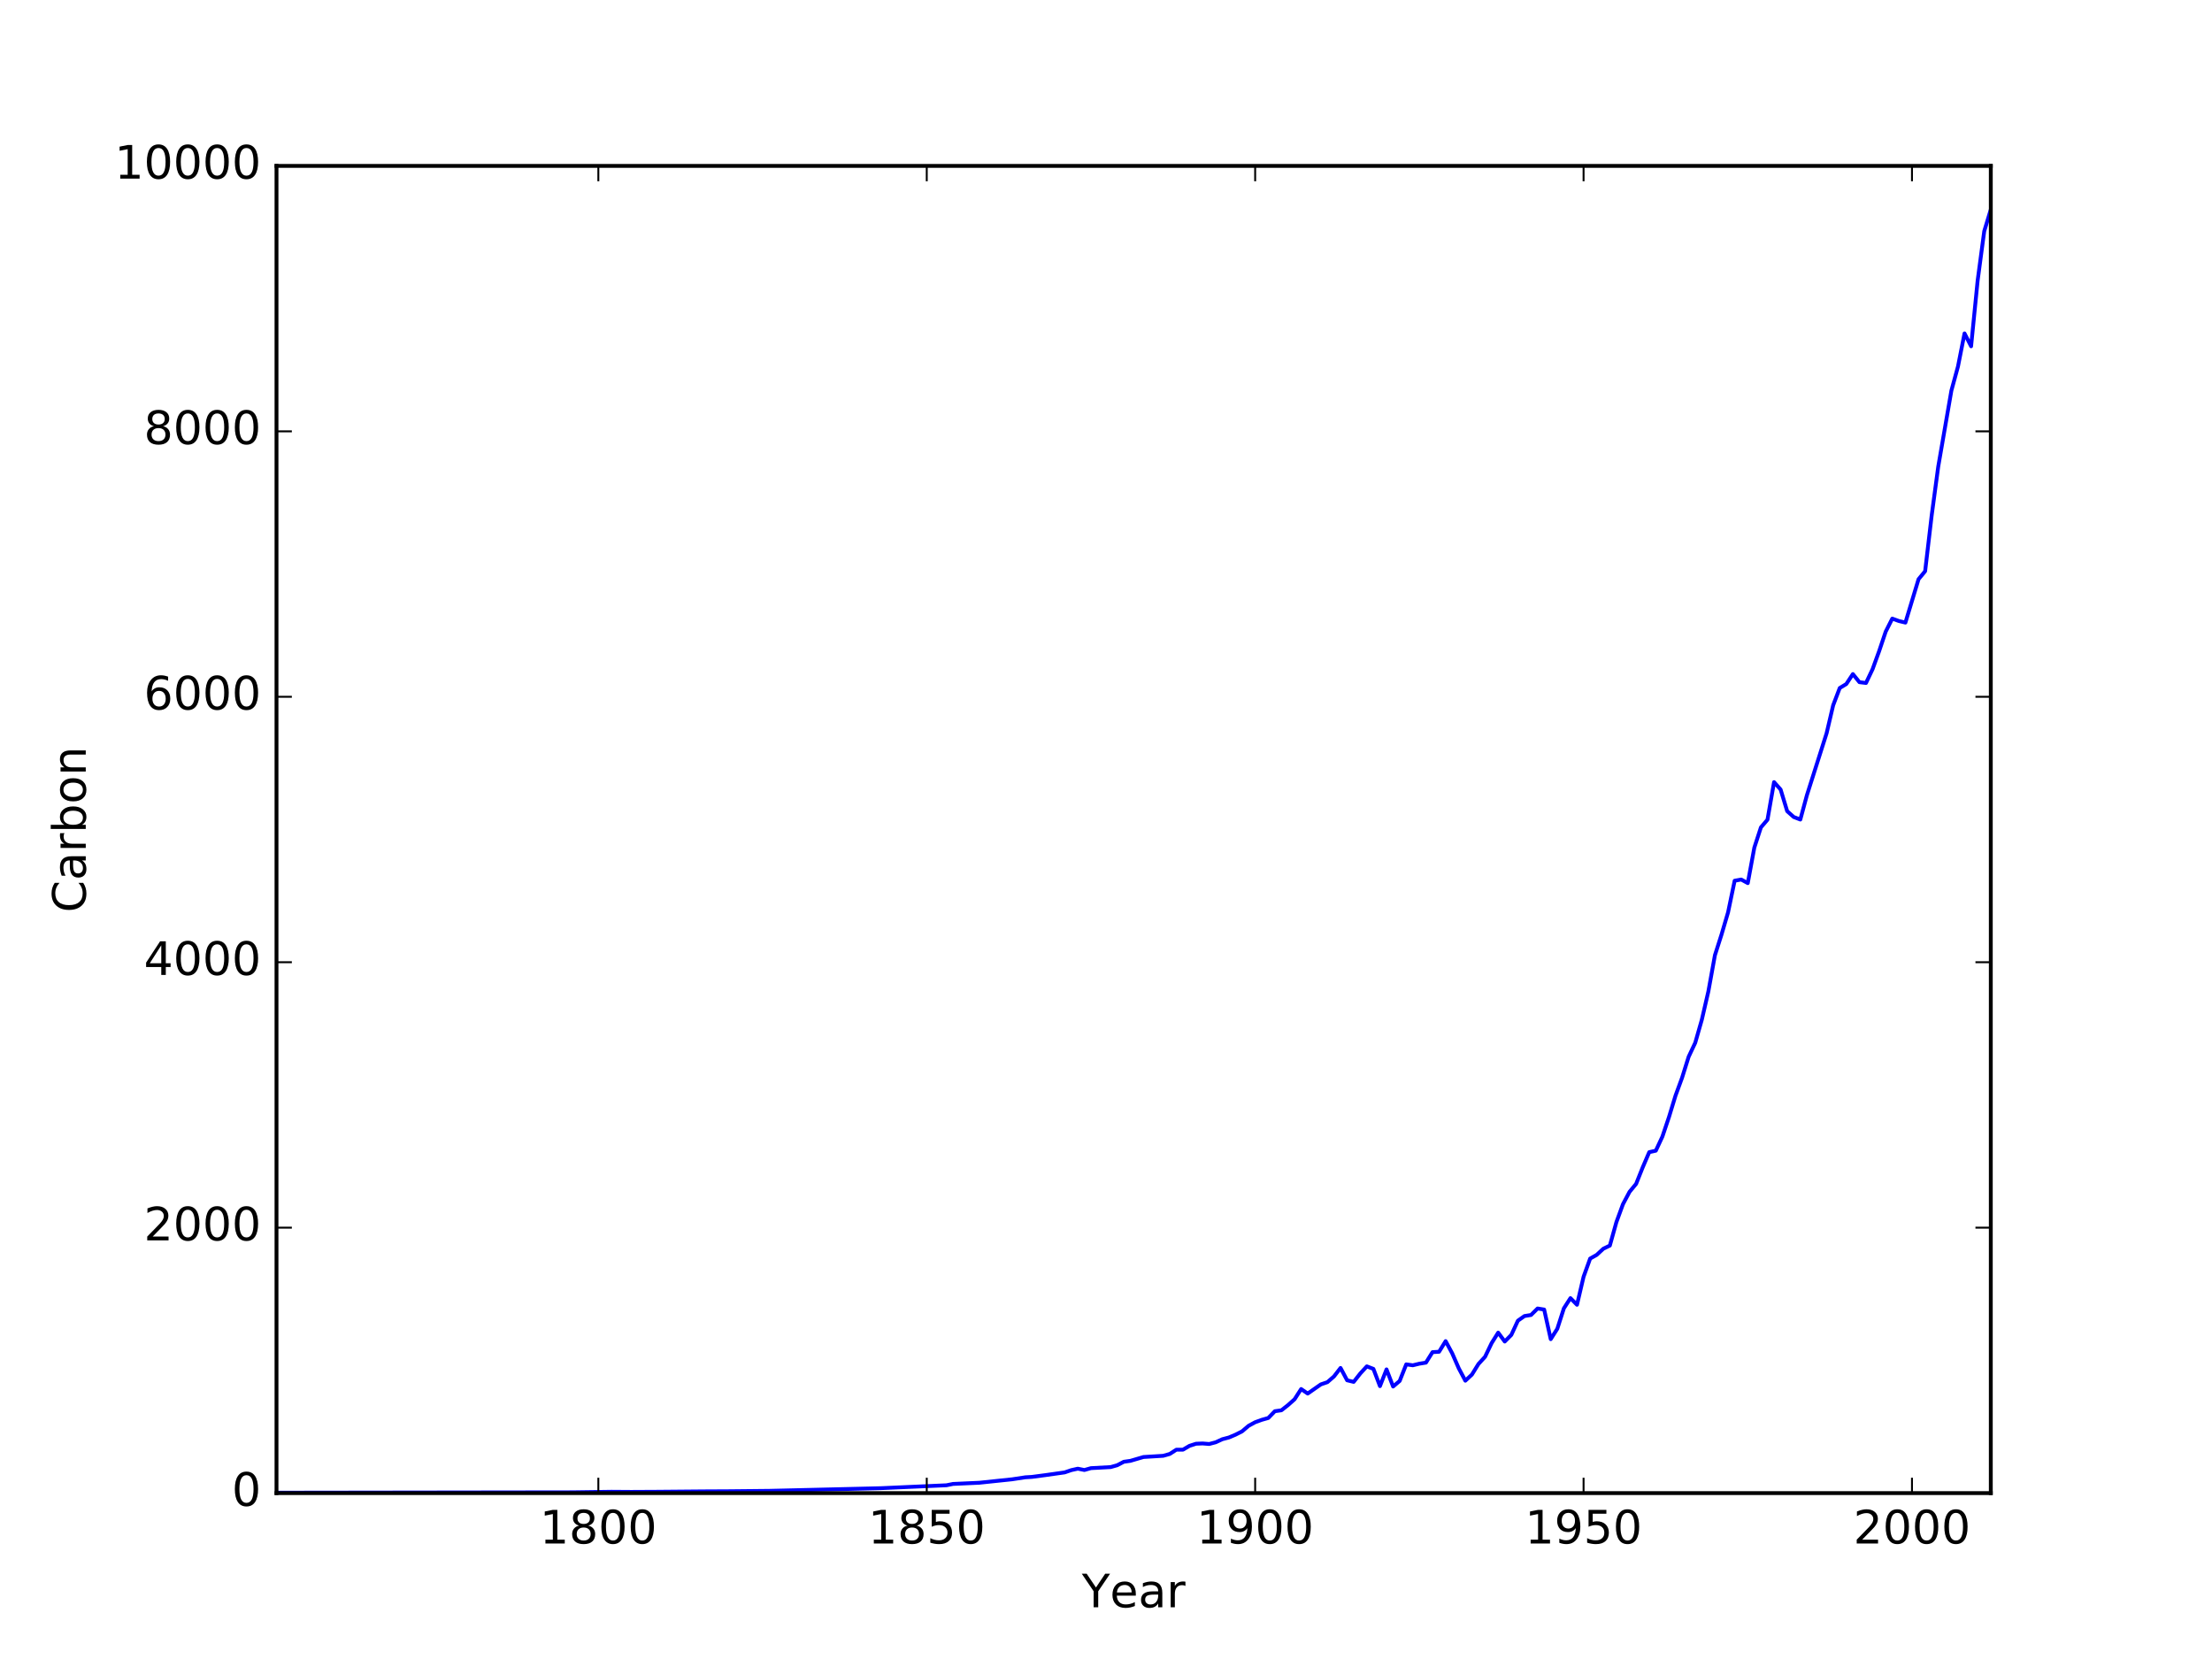
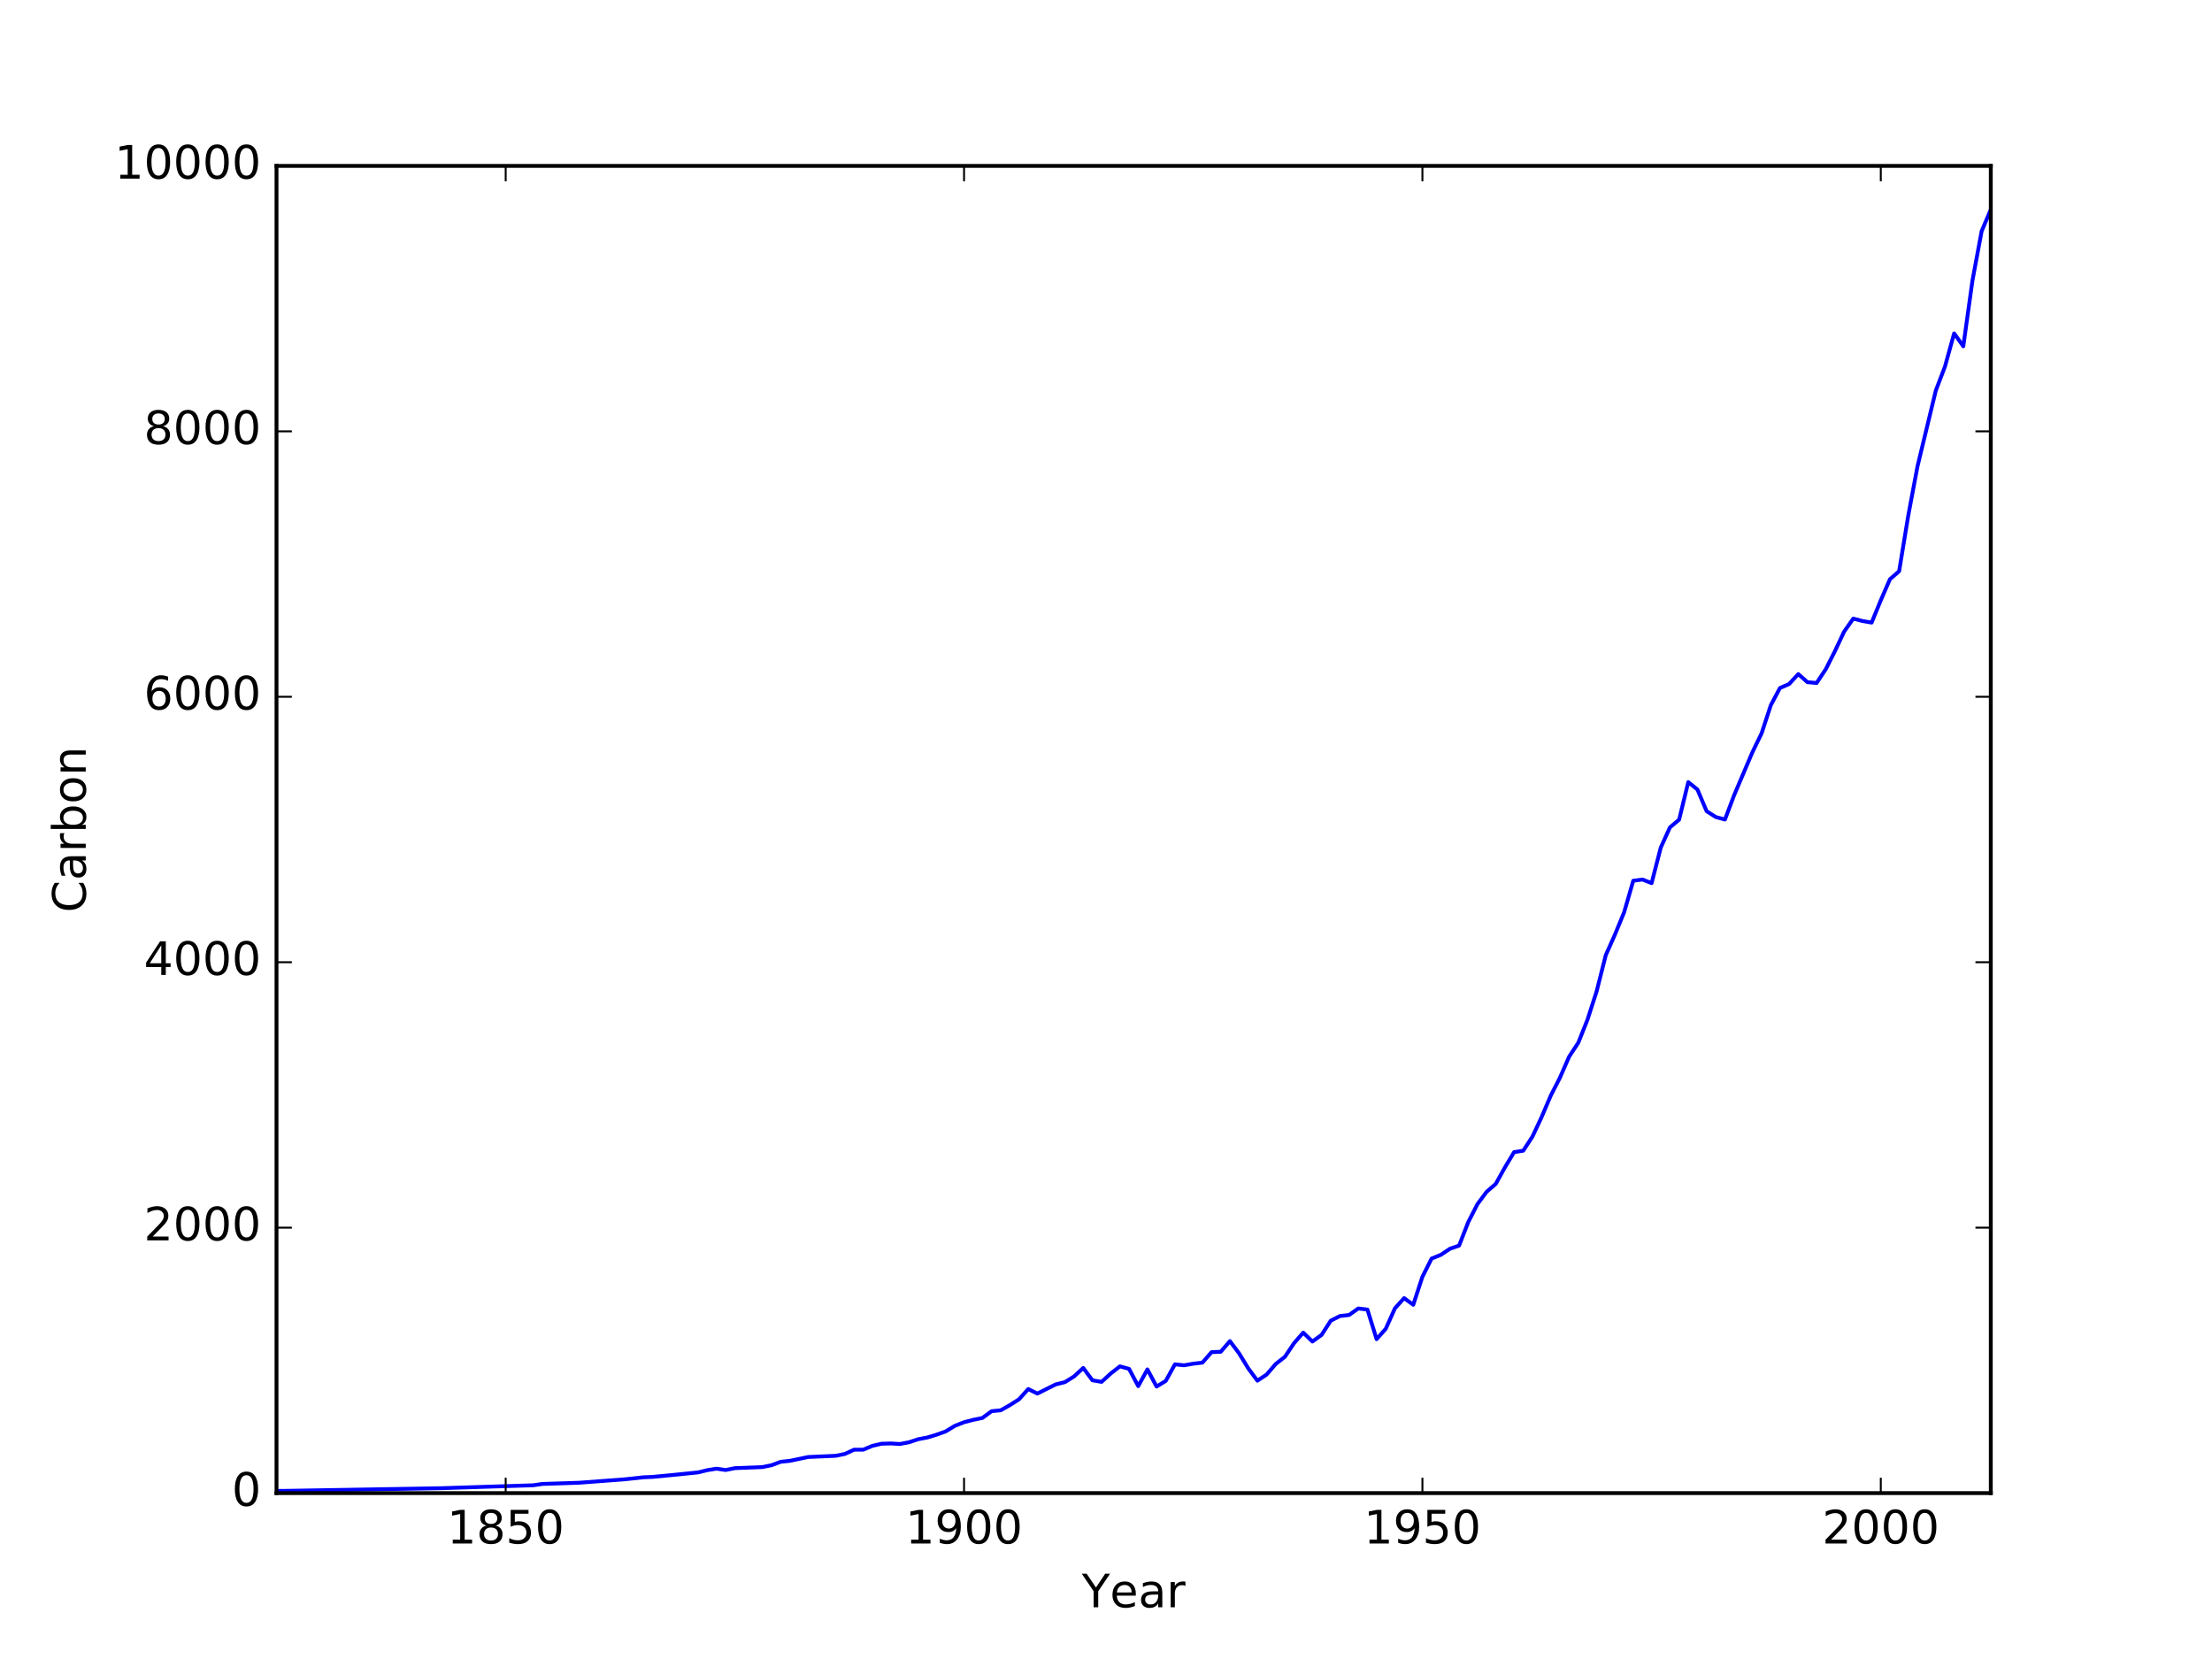
<svg xmlns="http://www.w3.org/2000/svg" xmlns:xlink="http://www.w3.org/1999/xlink" height="432pt" version="1.1" viewBox="0 0 576 432" width="576pt">
  <defs>
    <style type="text/css">
*{stroke-linecap:butt;stroke-linejoin:round;stroke-miterlimit:100000;}
  </style>
  </defs>
  <g id="figure_1">
    <g id="patch_1">
      <path d="M 0 432  L 576 432  L 576 0  L 0 0  z " style="fill:#ffffff;" />
    </g>
    <g id="axes_1">
      <g id="patch_2">
        <path d="M 72 388.8  L 518.4 388.8  L 518.4 43.2  L 72 43.2  z " style="fill:#ffffff;" />
      </g>
      <g id="line2d_1">
-         <path clip-path="url(#p508b262ee3)" d="M 72 388.696  L 148.966 388.593  L 159.228 388.454  L 164.359 388.489  L 171.2 388.454  L 183.172 388.351  L 190.014 388.316  L 200.276 388.212  L 229.352 387.521  L 246.455 386.761  L 248.166 386.415  L 255.007 386.104  L 263.559 385.206  L 266.979 384.687  L 268.69 384.584  L 272.11 384.134  L 277.241 383.409  L 278.952 382.821  L 280.662 382.441  L 282.372 382.787  L 284.083 382.303  L 289.214 382.026  L 290.924 381.542  L 292.634 380.644  L 294.345 380.402  L 297.766 379.4  L 302.897 379.089  L 304.607 378.605  L 306.317 377.499  L 308.028 377.499  L 309.738 376.497  L 311.448 375.944  L 313.159 375.875  L 314.869 376.013  L 316.579 375.564  L 318.29 374.769  L 320 374.319  L 321.71 373.594  L 323.421 372.73  L 325.131 371.278  L 326.841 370.345  L 328.552 369.723  L 330.262 369.239  L 331.972 367.476  L 333.683 367.235  L 335.393 365.887  L 337.103 364.366  L 338.814 361.705  L 340.524 362.88  L 343.945 360.495  L 345.655 359.908  L 347.366 358.422  L 349.076 356.21  L 350.786 359.424  L 352.497 359.839  L 354.207 357.661  L 355.917 355.795  L 357.628 356.452  L 359.338 360.945  L 361.048 356.59  L 362.759 361.048  L 364.469 359.597  L 366.179 355.277  L 367.89 355.519  L 369.6 355.104  L 371.31 354.828  L 373.021 352.097  L 374.731 351.994  L 376.441 349.229  L 378.152 352.408  L 379.862 356.314  L 381.572 359.528  L 383.283 357.938  L 384.993 355.173  L 386.703 353.307  L 388.414 349.747  L 390.124 347.017  L 391.834 349.332  L 393.545 347.604  L 395.255 343.907  L 396.966 342.697  L 398.676 342.42  L 400.386 340.727  L 402.097 341.004  L 403.807 348.71  L 405.517 346.015  L 407.228 340.692  L 408.938 338.031  L 410.648 339.759  L 412.359 332.467  L 414.069 327.732  L 415.779 326.765  L 417.49 325.175  L 419.2 324.346  L 420.91 318.228  L 422.621 313.563  L 424.331 310.349  L 426.041 308.275  L 427.752 303.99  L 429.462 300.015  L 431.172 299.635  L 432.883 295.972  L 434.593 290.892  L 436.303 285.293  L 438.014 280.627  L 439.724 275.167  L 441.434 271.538  L 443.145 265.559  L 444.855 258.163  L 446.566 248.728  L 448.276 243.372  L 449.986 237.565  L 451.697 229.34  L 453.407 229.029  L 455.117 229.962  L 456.828 220.7  L 458.538 215.447  L 460.248 213.443  L 461.959 203.662  L 463.669 205.597  L 465.379 211.231  L 467.09 212.751  L 468.8 213.408  L 470.51 207.084  L 475.641 190.944  L 477.352 183.652  L 479.062 179.159  L 480.772 178.122  L 482.483 175.53  L 484.193 177.638  L 485.903 177.846  L 487.614 174.252  L 489.324 169.551  L 491.034 164.471  L 492.745 161.084  L 494.455 161.706  L 496.166 162.121  L 499.586 150.82  L 501.297 148.746  L 503.007 134.196  L 504.717 121.478  L 508.138 101.71  L 509.848 95.455  L 511.559 86.815  L 513.269 90.167  L 514.979 73.025  L 516.69 60.204  L 518.4 54.57  L 518.4 54.57  " style="fill:none;stroke:#0000ff;stroke-linecap:square;" />
+         <path clip-path="url(#pd5bf7e47e3)" d="M -1 388.593  L 14.708 388.524  L 19.482 388.489  L 48.128 388.385  L 60.064 388.316  L 74.387 388.212  L 114.969 387.521  L 138.841 386.761  L 141.228 386.415  L 150.776 386.104  L 162.712 385.206  L 167.487 384.687  L 169.874 384.584  L 174.648 384.134  L 181.81 383.409  L 184.197 382.821  L 186.584 382.441  L 188.971 382.787  L 191.358 382.303  L 198.52 382.026  L 200.907 381.542  L 203.294 380.644  L 205.681 380.402  L 210.456 379.4  L 217.617 379.089  L 220.004 378.605  L 222.391 377.499  L 224.779 377.499  L 227.166 376.497  L 229.553 375.944  L 231.94 375.875  L 234.327 376.013  L 236.714 375.564  L 239.102 374.769  L 241.489 374.319  L 243.876 373.594  L 246.263 372.73  L 248.65 371.278  L 251.037 370.345  L 253.425 369.723  L 255.812 369.239  L 258.199 367.476  L 260.586 367.235  L 262.973 365.887  L 265.36 364.366  L 267.748 361.705  L 270.135 362.88  L 274.909 360.495  L 277.296 359.908  L 279.683 358.422  L 282.071 356.21  L 284.458 359.424  L 286.845 359.839  L 289.232 357.661  L 291.619 355.795  L 294.006 356.452  L 296.394 360.945  L 298.781 356.59  L 301.168 361.048  L 303.555 359.597  L 305.942 355.277  L 308.329 355.519  L 310.717 355.104  L 313.104 354.828  L 315.491 352.097  L 317.878 351.994  L 320.265 349.229  L 322.652 352.408  L 325.04 356.314  L 327.427 359.528  L 329.814 357.938  L 332.201 355.173  L 334.588 353.307  L 336.975 349.747  L 339.363 347.017  L 341.75 349.332  L 344.137 347.604  L 346.524 343.907  L 348.911 342.697  L 351.298 342.42  L 353.686 340.727  L 356.073 341.004  L 358.46 348.71  L 360.847 346.015  L 363.234 340.692  L 365.621 338.031  L 368.009 339.759  L 370.396 332.467  L 372.783 327.732  L 375.17 326.765  L 377.557 325.175  L 379.944 324.346  L 382.332 318.228  L 384.719 313.563  L 387.106 310.349  L 389.493 308.275  L 391.88 303.99  L 394.267 300.015  L 396.655 299.635  L 399.042 295.972  L 401.429 290.892  L 403.816 285.293  L 406.203 280.627  L 408.59 275.167  L 410.978 271.538  L 413.365 265.559  L 415.752 258.163  L 418.139 248.728  L 420.526 243.372  L 422.913 237.565  L 425.301 229.34  L 427.688 229.029  L 430.075 229.962  L 432.462 220.7  L 434.849 215.447  L 437.236 213.443  L 439.624 203.662  L 442.011 205.597  L 444.398 211.231  L 446.785 212.751  L 449.172 213.408  L 451.559 207.084  L 456.334 195.852  L 458.721 190.944  L 461.108 183.652  L 463.495 179.159  L 465.882 178.122  L 468.27 175.53  L 470.657 177.638  L 473.044 177.846  L 475.431 174.252  L 477.818 169.551  L 480.205 164.471  L 482.593 161.084  L 484.98 161.706  L 487.367 162.121  L 489.754 156.315  L 492.141 150.82  L 494.528 148.746  L 496.916 134.196  L 499.303 121.478  L 504.077 101.71  L 506.464 95.455  L 508.851 86.815  L 511.239 90.167  L 513.626 73.025  L 516.013 60.204  L 518.4 54.57  L 518.4 54.57  " style="fill:none;stroke:#0000ff;stroke-linecap:square;" />
      </g>
      <g id="patch_3">
+         <path d="M 72 388.8  L 72 43.2  " style="fill:none;stroke:#000000;stroke-linecap:square;stroke-linejoin:miter;" />
+       </g>
+       <g id="patch_4">
+         <path d="M 72 388.8  L 518.4 388.8  " style="fill:none;stroke:#000000;stroke-linecap:square;stroke-linejoin:miter;" />
+       </g>
+       <g id="patch_5">
        <path d="M 72 43.2  L 518.4 43.2  " style="fill:none;stroke:#000000;stroke-linecap:square;stroke-linejoin:miter;" />
-       </g>
-       <g id="patch_4">
-         <path d="M 72 388.8  L 72 43.2  " style="fill:none;stroke:#000000;stroke-linecap:square;stroke-linejoin:miter;" />
-       </g>
-       <g id="patch_5">
-         <path d="M 72 388.8  L 518.4 388.8  " style="fill:none;stroke:#000000;stroke-linecap:square;stroke-linejoin:miter;" />
      </g>
      <g id="patch_6">
        <path d="M 518.4 388.8  L 518.4 43.2  " style="fill:none;stroke:#000000;stroke-linecap:square;stroke-linejoin:miter;" />
      </g>
      <g id="matplotlib.axis_1">
        <g id="xtick_1">
          <g id="line2d_2">
            <defs>
-               <path d="M 0 0  L 0 -4  " id="m1766c92544" style="stroke:#000000;stroke-width:0.5;" />
-             </defs>
-             <g>
-               <use style="stroke:#000000;stroke-width:0.5;" x="155.807" xlink:href="#m1766c92544" y="388.8" />
+               <path d="M 0 0  L 0 -4  " id="m8b6fb88b64" style="stroke:#000000;stroke-width:0.5;" />
+             </defs>
+             <g>
+               <use style="stroke:#000000;stroke-width:0.5;" x="131.679" xlink:href="#m8b6fb88b64" y="388.8" />
            </g>
          </g>
          <g id="line2d_3">
            <defs>
-               <path d="M 0 0  L 0 4  " id="mb637e0b864" style="stroke:#000000;stroke-width:0.5;" />
-             </defs>
-             <g>
-               <use style="stroke:#000000;stroke-width:0.5;" x="155.807" xlink:href="#mb637e0b864" y="43.2" />
+               <path d="M 0 0  L 0 4  " id="mc0d319390c" style="stroke:#000000;stroke-width:0.5;" />
+             </defs>
+             <g>
+               <use style="stroke:#000000;stroke-width:0.5;" x="131.679" xlink:href="#mc0d319390c" y="43.2" />
            </g>
          </g>
          <g id="text_1">
            <defs>
+               <path d="M 10.797 72.906  L 49.516 72.906  L 49.516 64.594  L 19.828 64.594  L 19.828 46.734  Q 21.969 47.469 24.109 47.828  Q 26.266 48.188 28.422 48.188  Q 40.625 48.188 47.75 41.5  Q 54.891 34.812 54.891 23.391  Q 54.891 11.625 47.562 5.094  Q 40.234 -1.422 26.906 -1.422  Q 22.312 -1.422 17.547 -0.641  Q 12.797 0.141 7.719 1.703  L 7.719 11.625  Q 12.109 9.234 16.797 8.062  Q 21.484 6.891 26.703 6.891  Q 35.156 6.891 40.078 11.328  Q 45.016 15.766 45.016 23.391  Q 45.016 31 40.078 35.438  Q 35.156 39.891 26.703 39.891  Q 22.75 39.891 18.812 39.016  Q 14.891 38.141 10.797 36.281  z " id="BitstreamVeraSans-Roman-35" />
              <path d="M 12.406 8.297  L 28.516 8.297  L 28.516 63.922  L 10.984 60.406  L 10.984 69.391  L 28.422 72.906  L 38.281 72.906  L 38.281 8.297  L 54.391 8.297  L 54.391 0  L 12.406 0  z " id="BitstreamVeraSans-Roman-31" />
              <path d="M 31.781 34.625  Q 24.75 34.625 20.719 30.859  Q 16.703 27.094 16.703 20.516  Q 16.703 13.922 20.719 10.156  Q 24.75 6.391 31.781 6.391  Q 38.812 6.391 42.859 10.172  Q 46.922 13.969 46.922 20.516  Q 46.922 27.094 42.891 30.859  Q 38.875 34.625 31.781 34.625  M 21.922 38.812  Q 15.578 40.375 12.031 44.719  Q 8.5 49.078 8.5 55.328  Q 8.5 64.062 14.719 69.141  Q 20.953 74.219 31.781 74.219  Q 42.672 74.219 48.875 69.141  Q 55.078 64.062 55.078 55.328  Q 55.078 49.078 51.531 44.719  Q 48 40.375 41.703 38.812  Q 48.828 37.156 52.797 32.312  Q 56.781 27.484 56.781 20.516  Q 56.781 9.906 50.312 4.234  Q 43.844 -1.422 31.781 -1.422  Q 19.734 -1.422 13.25 4.234  Q 6.781 9.906 6.781 20.516  Q 6.781 27.484 10.781 32.312  Q 14.797 37.156 21.922 38.812  M 18.312 54.391  Q 18.312 48.734 21.844 45.562  Q 25.391 42.391 31.781 42.391  Q 38.141 42.391 41.719 45.562  Q 45.312 48.734 45.312 54.391  Q 45.312 60.062 41.719 63.234  Q 38.141 66.406 31.781 66.406  Q 25.391 66.406 21.844 63.234  Q 18.312 60.062 18.312 54.391  " id="BitstreamVeraSans-Roman-38" />
              <path d="M 31.781 66.406  Q 24.172 66.406 20.328 58.906  Q 16.5 51.422 16.5 36.375  Q 16.5 21.391 20.328 13.891  Q 24.172 6.391 31.781 6.391  Q 39.453 6.391 43.281 13.891  Q 47.125 21.391 47.125 36.375  Q 47.125 51.422 43.281 58.906  Q 39.453 66.406 31.781 66.406  M 31.781 74.219  Q 44.047 74.219 50.516 64.516  Q 56.984 54.828 56.984 36.375  Q 56.984 17.969 50.516 8.266  Q 44.047 -1.422 31.781 -1.422  Q 19.531 -1.422 13.062 8.266  Q 6.594 17.969 6.594 36.375  Q 6.594 54.828 13.062 64.516  Q 19.531 74.219 31.781 74.219  " id="BitstreamVeraSans-Roman-30" />
            </defs>
-             <g transform="translate(140.5369 401.9181)scale(0.12 -0.12)">
+             <g transform="translate(116.4091 401.9181)scale(0.12 -0.12)">
              <use xlink:href="#BitstreamVeraSans-Roman-31" />
              <use x="63.623" xlink:href="#BitstreamVeraSans-Roman-38" />
-               <use x="127.246" xlink:href="#BitstreamVeraSans-Roman-30" />
+               <use x="127.246" xlink:href="#BitstreamVeraSans-Roman-35" />
              <use x="190.869" xlink:href="#BitstreamVeraSans-Roman-30" />
            </g>
          </g>
        </g>
        <g id="xtick_2">
          <g id="line2d_4">
            <g>
-               <use style="stroke:#000000;stroke-width:0.5;" x="241.324" xlink:href="#m1766c92544" y="388.8" />
+               <use style="stroke:#000000;stroke-width:0.5;" x="251.037" xlink:href="#m8b6fb88b64" y="388.8" />
            </g>
          </g>
          <g id="line2d_5">
            <g>
-               <use style="stroke:#000000;stroke-width:0.5;" x="241.324" xlink:href="#mb637e0b864" y="43.2" />
+               <use style="stroke:#000000;stroke-width:0.5;" x="251.037" xlink:href="#mc0d319390c" y="43.2" />
            </g>
          </g>
          <g id="text_2">
            <defs>
-               <path d="M 10.797 72.906  L 49.516 72.906  L 49.516 64.594  L 19.828 64.594  L 19.828 46.734  Q 21.969 47.469 24.109 47.828  Q 26.266 48.188 28.422 48.188  Q 40.625 48.188 47.75 41.5  Q 54.891 34.812 54.891 23.391  Q 54.891 11.625 47.562 5.094  Q 40.234 -1.422 26.906 -1.422  Q 22.312 -1.422 17.547 -0.641  Q 12.797 0.141 7.719 1.703  L 7.719 11.625  Q 12.109 9.234 16.797 8.062  Q 21.484 6.891 26.703 6.891  Q 35.156 6.891 40.078 11.328  Q 45.016 15.766 45.016 23.391  Q 45.016 31 40.078 35.438  Q 35.156 39.891 26.703 39.891  Q 22.75 39.891 18.812 39.016  Q 14.891 38.141 10.797 36.281  z " id="BitstreamVeraSans-Roman-35" />
-             </defs>
-             <g transform="translate(226.0541 401.9181)scale(0.12 -0.12)">
-               <use xlink:href="#BitstreamVeraSans-Roman-31" />
-               <use x="63.623" xlink:href="#BitstreamVeraSans-Roman-38" />
-               <use x="127.246" xlink:href="#BitstreamVeraSans-Roman-35" />
+               <path d="M 10.984 1.516  L 10.984 10.5  Q 14.703 8.734 18.5 7.812  Q 22.312 6.891 25.984 6.891  Q 35.75 6.891 40.891 13.453  Q 46.047 20.016 46.781 33.406  Q 43.953 29.203 39.594 26.953  Q 35.25 24.703 29.984 24.703  Q 19.047 24.703 12.672 31.312  Q 6.297 37.938 6.297 49.422  Q 6.297 60.641 12.938 67.422  Q 19.578 74.219 30.609 74.219  Q 43.266 74.219 49.922 64.516  Q 56.594 54.828 56.594 36.375  Q 56.594 19.141 48.406 8.859  Q 40.234 -1.422 26.422 -1.422  Q 22.703 -1.422 18.891 -0.688  Q 15.094 0.047 10.984 1.516  M 30.609 32.422  Q 37.25 32.422 41.125 36.953  Q 45.016 41.5 45.016 49.422  Q 45.016 57.281 41.125 61.844  Q 37.25 66.406 30.609 66.406  Q 23.969 66.406 20.094 61.844  Q 16.219 57.281 16.219 49.422  Q 16.219 41.5 20.094 36.953  Q 23.969 32.422 30.609 32.422  " id="BitstreamVeraSans-Roman-39" />
+             </defs>
+             <g transform="translate(235.7674 401.9181)scale(0.12 -0.12)">
+               <use xlink:href="#BitstreamVeraSans-Roman-31" />
+               <use x="63.623" xlink:href="#BitstreamVeraSans-Roman-39" />
+               <use x="127.246" xlink:href="#BitstreamVeraSans-Roman-30" />
              <use x="190.869" xlink:href="#BitstreamVeraSans-Roman-30" />
            </g>
          </g>
        </g>
        <g id="xtick_3">
          <g id="line2d_6">
            <g>
-               <use style="stroke:#000000;stroke-width:0.5;" x="326.841" xlink:href="#m1766c92544" y="388.8" />
+               <use style="stroke:#000000;stroke-width:0.5;" x="370.396" xlink:href="#m8b6fb88b64" y="388.8" />
            </g>
          </g>
          <g id="line2d_7">
            <g>
-               <use style="stroke:#000000;stroke-width:0.5;" x="326.841" xlink:href="#mb637e0b864" y="43.2" />
+               <use style="stroke:#000000;stroke-width:0.5;" x="370.396" xlink:href="#mc0d319390c" y="43.2" />
            </g>
          </g>
          <g id="text_3">
-             <defs>
-               <path d="M 10.984 1.516  L 10.984 10.5  Q 14.703 8.734 18.5 7.812  Q 22.312 6.891 25.984 6.891  Q 35.75 6.891 40.891 13.453  Q 46.047 20.016 46.781 33.406  Q 43.953 29.203 39.594 26.953  Q 35.25 24.703 29.984 24.703  Q 19.047 24.703 12.672 31.312  Q 6.297 37.938 6.297 49.422  Q 6.297 60.641 12.938 67.422  Q 19.578 74.219 30.609 74.219  Q 43.266 74.219 49.922 64.516  Q 56.594 54.828 56.594 36.375  Q 56.594 19.141 48.406 8.859  Q 40.234 -1.422 26.422 -1.422  Q 22.703 -1.422 18.891 -0.688  Q 15.094 0.047 10.984 1.516  M 30.609 32.422  Q 37.25 32.422 41.125 36.953  Q 45.016 41.5 45.016 49.422  Q 45.016 57.281 41.125 61.844  Q 37.25 66.406 30.609 66.406  Q 23.969 66.406 20.094 61.844  Q 16.219 57.281 16.219 49.422  Q 16.219 41.5 20.094 36.953  Q 23.969 32.422 30.609 32.422  " id="BitstreamVeraSans-Roman-39" />
-             </defs>
-             <g transform="translate(311.5714 401.9181)scale(0.12 -0.12)">
+             <g transform="translate(355.1257 401.9181)scale(0.12 -0.12)">
              <use xlink:href="#BitstreamVeraSans-Roman-31" />
              <use x="63.623" xlink:href="#BitstreamVeraSans-Roman-39" />
-               <use x="127.246" xlink:href="#BitstreamVeraSans-Roman-30" />
+               <use x="127.246" xlink:href="#BitstreamVeraSans-Roman-35" />
              <use x="190.869" xlink:href="#BitstreamVeraSans-Roman-30" />
            </g>
          </g>
        </g>
        <g id="xtick_4">
          <g id="line2d_8">
            <g>
-               <use style="stroke:#000000;stroke-width:0.5;" x="412.359" xlink:href="#m1766c92544" y="388.8" />
+               <use style="stroke:#000000;stroke-width:0.5;" x="489.754" xlink:href="#m8b6fb88b64" y="388.8" />
            </g>
          </g>
          <g id="line2d_9">
            <g>
-               <use style="stroke:#000000;stroke-width:0.5;" x="412.359" xlink:href="#mb637e0b864" y="43.2" />
+               <use style="stroke:#000000;stroke-width:0.5;" x="489.754" xlink:href="#mc0d319390c" y="43.2" />
            </g>
          </g>
          <g id="text_4">
-             <g transform="translate(397.0886 401.9181)scale(0.12 -0.12)">
-               <use xlink:href="#BitstreamVeraSans-Roman-31" />
-               <use x="63.623" xlink:href="#BitstreamVeraSans-Roman-39" />
-               <use x="127.246" xlink:href="#BitstreamVeraSans-Roman-35" />
-               <use x="190.869" xlink:href="#BitstreamVeraSans-Roman-30" />
-             </g>
-           </g>
-         </g>
-         <g id="xtick_5">
-           <g id="line2d_10">
-             <g>
-               <use style="stroke:#000000;stroke-width:0.5;" x="497.876" xlink:href="#m1766c92544" y="388.8" />
-             </g>
-           </g>
-           <g id="line2d_11">
-             <g>
-               <use style="stroke:#000000;stroke-width:0.5;" x="497.876" xlink:href="#mb637e0b864" y="43.2" />
-             </g>
-           </g>
-           <g id="text_5">
            <defs>
              <path d="M 19.188 8.297  L 53.609 8.297  L 53.609 0  L 7.328 0  L 7.328 8.297  Q 12.938 14.109 22.625 23.891  Q 32.328 33.688 34.812 36.531  Q 39.547 41.844 41.422 45.531  Q 43.312 49.219 43.312 52.781  Q 43.312 58.594 39.234 62.25  Q 35.156 65.922 28.609 65.922  Q 23.969 65.922 18.812 64.312  Q 13.672 62.703 7.812 59.422  L 7.812 69.391  Q 13.766 71.781 18.938 73  Q 24.125 74.219 28.422 74.219  Q 39.75 74.219 46.484 68.547  Q 53.219 62.891 53.219 53.422  Q 53.219 48.922 51.531 44.891  Q 49.859 40.875 45.406 35.406  Q 44.188 33.984 37.641 27.219  Q 31.109 20.453 19.188 8.297  " id="BitstreamVeraSans-Roman-32" />
            </defs>
-             <g transform="translate(482.6059 401.9181)scale(0.12 -0.12)">
+             <g transform="translate(474.484 401.9181)scale(0.12 -0.12)">
              <use xlink:href="#BitstreamVeraSans-Roman-32" />
              <use x="63.623" xlink:href="#BitstreamVeraSans-Roman-30" />
              <use x="127.246" xlink:href="#BitstreamVeraSans-Roman-30" />
              <use x="190.869" xlink:href="#BitstreamVeraSans-Roman-30" />
            </g>
          </g>
        </g>
-         <g id="text_6">
+         <g id="text_5">
          <defs>
+             <path d="M 56.203 29.594  L 56.203 25.203  L 14.891 25.203  Q 15.484 15.922 20.484 11.062  Q 25.484 6.203 34.422 6.203  Q 39.594 6.203 44.453 7.469  Q 49.312 8.734 54.109 11.281  L 54.109 2.781  Q 49.266 0.734 44.188 -0.344  Q 39.109 -1.422 33.891 -1.422  Q 20.797 -1.422 13.156 6.188  Q 5.516 13.812 5.516 26.812  Q 5.516 40.234 12.766 48.109  Q 20.016 56 32.328 56  Q 43.359 56 49.781 48.891  Q 56.203 41.797 56.203 29.594  M 47.219 32.234  Q 47.125 39.594 43.094 43.984  Q 39.062 48.391 32.422 48.391  Q 24.906 48.391 20.391 44.141  Q 15.875 39.891 15.188 32.172  z " id="BitstreamVeraSans-Roman-65" />
+             <path d="M 34.281 27.484  Q 23.391 27.484 19.188 25  Q 14.984 22.516 14.984 16.5  Q 14.984 11.719 18.141 8.906  Q 21.297 6.109 26.703 6.109  Q 34.188 6.109 38.703 11.406  Q 43.219 16.703 43.219 25.484  L 43.219 27.484  z M 52.203 31.203  L 52.203 0  L 43.219 0  L 43.219 8.297  Q 40.141 3.328 35.547 0.953  Q 30.953 -1.422 24.312 -1.422  Q 15.922 -1.422 10.953 3.297  Q 6 8.016 6 15.922  Q 6 25.141 12.172 29.828  Q 18.359 34.516 30.609 34.516  L 43.219 34.516  L 43.219 35.406  Q 43.219 41.609 39.141 45  Q 35.062 48.391 27.688 48.391  Q 23 48.391 18.547 47.266  Q 14.109 46.141 10.016 43.891  L 10.016 52.203  Q 14.938 54.109 19.578 55.047  Q 24.219 56 28.609 56  Q 40.484 56 46.344 49.844  Q 52.203 43.703 52.203 31.203  " id="BitstreamVeraSans-Roman-61" />
            <path d="M 41.109 46.297  Q 39.594 47.172 37.812 47.578  Q 36.031 48 33.891 48  Q 26.266 48 22.188 43.047  Q 18.109 38.094 18.109 28.812  L 18.109 0  L 9.078 0  L 9.078 54.688  L 18.109 54.688  L 18.109 46.188  Q 20.953 51.172 25.484 53.578  Q 30.031 56 36.531 56  Q 37.453 56 38.578 55.875  Q 39.703 55.766 41.062 55.516  z " id="BitstreamVeraSans-Roman-72" />
-             <path d="M 34.281 27.484  Q 23.391 27.484 19.188 25  Q 14.984 22.516 14.984 16.5  Q 14.984 11.719 18.141 8.906  Q 21.297 6.109 26.703 6.109  Q 34.188 6.109 38.703 11.406  Q 43.219 16.703 43.219 25.484  L 43.219 27.484  z M 52.203 31.203  L 52.203 0  L 43.219 0  L 43.219 8.297  Q 40.141 3.328 35.547 0.953  Q 30.953 -1.422 24.312 -1.422  Q 15.922 -1.422 10.953 3.297  Q 6 8.016 6 15.922  Q 6 25.141 12.172 29.828  Q 18.359 34.516 30.609 34.516  L 43.219 34.516  L 43.219 35.406  Q 43.219 41.609 39.141 45  Q 35.062 48.391 27.688 48.391  Q 23 48.391 18.547 47.266  Q 14.109 46.141 10.016 43.891  L 10.016 52.203  Q 14.938 54.109 19.578 55.047  Q 24.219 56 28.609 56  Q 40.484 56 46.344 49.844  Q 52.203 43.703 52.203 31.203  " id="BitstreamVeraSans-Roman-61" />
-             <path d="M 56.203 29.594  L 56.203 25.203  L 14.891 25.203  Q 15.484 15.922 20.484 11.062  Q 25.484 6.203 34.422 6.203  Q 39.594 6.203 44.453 7.469  Q 49.312 8.734 54.109 11.281  L 54.109 2.781  Q 49.266 0.734 44.188 -0.344  Q 39.109 -1.422 33.891 -1.422  Q 20.797 -1.422 13.156 6.188  Q 5.516 13.812 5.516 26.812  Q 5.516 40.234 12.766 48.109  Q 20.016 56 32.328 56  Q 43.359 56 49.781 48.891  Q 56.203 41.797 56.203 29.594  M 47.219 32.234  Q 47.125 39.594 43.094 43.984  Q 39.062 48.391 32.422 48.391  Q 24.906 48.391 20.391 44.141  Q 15.875 39.891 15.188 32.172  z " id="BitstreamVeraSans-Roman-65" />
            <path d="M -0.203 72.906  L 10.406 72.906  L 30.609 42.922  L 50.688 72.906  L 61.281 72.906  L 35.5 34.719  L 35.5 0  L 25.594 0  L 25.594 34.719  z " id="BitstreamVeraSans-Roman-59" />
          </defs>
          <g transform="translate(281.7122 418.5319)scale(0.12 -0.12)">
            <use xlink:href="#BitstreamVeraSans-Roman-59" />
            <use x="60.881" xlink:href="#BitstreamVeraSans-Roman-65" />
            <use x="122.404" xlink:href="#BitstreamVeraSans-Roman-61" />
            <use x="183.684" xlink:href="#BitstreamVeraSans-Roman-72" />
          </g>
        </g>
      </g>
      <g id="matplotlib.axis_2">
        <g id="ytick_1">
-           <g id="line2d_12">
-             <defs>
-               <path d="M 0 0  L 4 0  " id="m3a885e1d91" style="stroke:#000000;stroke-width:0.5;" />
-             </defs>
-             <g>
-               <use style="stroke:#000000;stroke-width:0.5;" x="72.0" xlink:href="#m3a885e1d91" y="388.8" />
-             </g>
-           </g>
-           <g id="line2d_13">
-             <defs>
-               <path d="M 0 0  L -4 0  " id="m59eb265fe7" style="stroke:#000000;stroke-width:0.5;" />
-             </defs>
-             <g>
-               <use style="stroke:#000000;stroke-width:0.5;" x="518.4" xlink:href="#m59eb265fe7" y="388.8" />
-             </g>
-           </g>
-           <g id="text_7">
+           <g id="line2d_10">
+             <defs>
+               <path d="M 0 0  L 4 0  " id="m0747e41d19" style="stroke:#000000;stroke-width:0.5;" />
+             </defs>
+             <g>
+               <use style="stroke:#000000;stroke-width:0.5;" x="72.0" xlink:href="#m0747e41d19" y="388.8" />
+             </g>
+           </g>
+           <g id="line2d_11">
+             <defs>
+               <path d="M 0 0  L -4 0  " id="me71ba7930f" style="stroke:#000000;stroke-width:0.5;" />
+             </defs>
+             <g>
+               <use style="stroke:#000000;stroke-width:0.5;" x="518.4" xlink:href="#me71ba7930f" y="388.8" />
+             </g>
+           </g>
+           <g id="text_6">
            <g transform="translate(60.365 392.1112)scale(0.12 -0.12)">
              <use xlink:href="#BitstreamVeraSans-Roman-30" />
            </g>
          </g>
        </g>
        <g id="ytick_2">
-           <g id="line2d_14">
-             <g>
-               <use style="stroke:#000000;stroke-width:0.5;" x="72.0" xlink:href="#m3a885e1d91" y="319.68" />
-             </g>
-           </g>
-           <g id="line2d_15">
-             <g>
-               <use style="stroke:#000000;stroke-width:0.5;" x="518.4" xlink:href="#m59eb265fe7" y="319.68" />
-             </g>
-           </g>
-           <g id="text_8">
+           <g id="line2d_12">
+             <g>
+               <use style="stroke:#000000;stroke-width:0.5;" x="72.0" xlink:href="#m0747e41d19" y="319.68" />
+             </g>
+           </g>
+           <g id="line2d_13">
+             <g>
+               <use style="stroke:#000000;stroke-width:0.5;" x="518.4" xlink:href="#me71ba7930f" y="319.68" />
+             </g>
+           </g>
+           <g id="text_7">
            <g transform="translate(37.46 322.9912)scale(0.12 -0.12)">
              <use xlink:href="#BitstreamVeraSans-Roman-32" />
              <use x="63.623" xlink:href="#BitstreamVeraSans-Roman-30" />
              <use x="127.246" xlink:href="#BitstreamVeraSans-Roman-30" />
              <use x="190.869" xlink:href="#BitstreamVeraSans-Roman-30" />
            </g>
          </g>
        </g>
        <g id="ytick_3">
-           <g id="line2d_16">
-             <g>
-               <use style="stroke:#000000;stroke-width:0.5;" x="72.0" xlink:href="#m3a885e1d91" y="250.56" />
-             </g>
-           </g>
-           <g id="line2d_17">
-             <g>
-               <use style="stroke:#000000;stroke-width:0.5;" x="518.4" xlink:href="#m59eb265fe7" y="250.56" />
-             </g>
-           </g>
-           <g id="text_9">
+           <g id="line2d_14">
+             <g>
+               <use style="stroke:#000000;stroke-width:0.5;" x="72.0" xlink:href="#m0747e41d19" y="250.56" />
+             </g>
+           </g>
+           <g id="line2d_15">
+             <g>
+               <use style="stroke:#000000;stroke-width:0.5;" x="518.4" xlink:href="#me71ba7930f" y="250.56" />
+             </g>
+           </g>
+           <g id="text_8">
            <defs>
              <path d="M 37.797 64.312  L 12.891 25.391  L 37.797 25.391  z M 35.203 72.906  L 47.609 72.906  L 47.609 25.391  L 58.016 25.391  L 58.016 17.188  L 47.609 17.188  L 47.609 0  L 37.797 0  L 37.797 17.188  L 4.891 17.188  L 4.891 26.703  z " id="BitstreamVeraSans-Roman-34" />
            </defs>
            <g transform="translate(37.46 253.8713)scale(0.12 -0.12)">
              <use xlink:href="#BitstreamVeraSans-Roman-34" />
              <use x="63.623" xlink:href="#BitstreamVeraSans-Roman-30" />
              <use x="127.246" xlink:href="#BitstreamVeraSans-Roman-30" />
              <use x="190.869" xlink:href="#BitstreamVeraSans-Roman-30" />
            </g>
          </g>
        </g>
        <g id="ytick_4">
-           <g id="line2d_18">
-             <g>
-               <use style="stroke:#000000;stroke-width:0.5;" x="72.0" xlink:href="#m3a885e1d91" y="181.44" />
-             </g>
-           </g>
-           <g id="line2d_19">
-             <g>
-               <use style="stroke:#000000;stroke-width:0.5;" x="518.4" xlink:href="#m59eb265fe7" y="181.44" />
-             </g>
-           </g>
-           <g id="text_10">
+           <g id="line2d_16">
+             <g>
+               <use style="stroke:#000000;stroke-width:0.5;" x="72.0" xlink:href="#m0747e41d19" y="181.44" />
+             </g>
+           </g>
+           <g id="line2d_17">
+             <g>
+               <use style="stroke:#000000;stroke-width:0.5;" x="518.4" xlink:href="#me71ba7930f" y="181.44" />
+             </g>
+           </g>
+           <g id="text_9">
            <defs>
              <path d="M 33.016 40.375  Q 26.375 40.375 22.484 35.828  Q 18.609 31.297 18.609 23.391  Q 18.609 15.531 22.484 10.953  Q 26.375 6.391 33.016 6.391  Q 39.656 6.391 43.531 10.953  Q 47.406 15.531 47.406 23.391  Q 47.406 31.297 43.531 35.828  Q 39.656 40.375 33.016 40.375  M 52.594 71.297  L 52.594 62.312  Q 48.875 64.062 45.094 64.984  Q 41.312 65.922 37.594 65.922  Q 27.828 65.922 22.672 59.328  Q 17.531 52.734 16.797 39.406  Q 19.672 43.656 24.016 45.922  Q 28.375 48.188 33.594 48.188  Q 44.578 48.188 50.953 41.516  Q 57.328 34.859 57.328 23.391  Q 57.328 12.156 50.688 5.359  Q 44.047 -1.422 33.016 -1.422  Q 20.359 -1.422 13.672 8.266  Q 6.984 17.969 6.984 36.375  Q 6.984 53.656 15.188 63.938  Q 23.391 74.219 37.203 74.219  Q 40.922 74.219 44.703 73.484  Q 48.484 72.75 52.594 71.297  " id="BitstreamVeraSans-Roman-36" />
            </defs>
            <g transform="translate(37.46 184.7512)scale(0.12 -0.12)">
              <use xlink:href="#BitstreamVeraSans-Roman-36" />
              <use x="63.623" xlink:href="#BitstreamVeraSans-Roman-30" />
              <use x="127.246" xlink:href="#BitstreamVeraSans-Roman-30" />
              <use x="190.869" xlink:href="#BitstreamVeraSans-Roman-30" />
            </g>
          </g>
        </g>
        <g id="ytick_5">
-           <g id="line2d_20">
-             <g>
-               <use style="stroke:#000000;stroke-width:0.5;" x="72.0" xlink:href="#m3a885e1d91" y="112.32" />
-             </g>
-           </g>
-           <g id="line2d_21">
-             <g>
-               <use style="stroke:#000000;stroke-width:0.5;" x="518.4" xlink:href="#m59eb265fe7" y="112.32" />
-             </g>
-           </g>
-           <g id="text_11">
+           <g id="line2d_18">
+             <g>
+               <use style="stroke:#000000;stroke-width:0.5;" x="72.0" xlink:href="#m0747e41d19" y="112.32" />
+             </g>
+           </g>
+           <g id="line2d_19">
+             <g>
+               <use style="stroke:#000000;stroke-width:0.5;" x="518.4" xlink:href="#me71ba7930f" y="112.32" />
+             </g>
+           </g>
+           <g id="text_10">
            <g transform="translate(37.46 115.6312)scale(0.12 -0.12)">
              <use xlink:href="#BitstreamVeraSans-Roman-38" />
              <use x="63.623" xlink:href="#BitstreamVeraSans-Roman-30" />
              <use x="127.246" xlink:href="#BitstreamVeraSans-Roman-30" />
              <use x="190.869" xlink:href="#BitstreamVeraSans-Roman-30" />
            </g>
          </g>
        </g>
        <g id="ytick_6">
-           <g id="line2d_22">
-             <g>
-               <use style="stroke:#000000;stroke-width:0.5;" x="72.0" xlink:href="#m3a885e1d91" y="43.2" />
-             </g>
-           </g>
-           <g id="line2d_23">
-             <g>
-               <use style="stroke:#000000;stroke-width:0.5;" x="518.4" xlink:href="#m59eb265fe7" y="43.2" />
-             </g>
-           </g>
-           <g id="text_12">
+           <g id="line2d_20">
+             <g>
+               <use style="stroke:#000000;stroke-width:0.5;" x="72.0" xlink:href="#m0747e41d19" y="43.2" />
+             </g>
+           </g>
+           <g id="line2d_21">
+             <g>
+               <use style="stroke:#000000;stroke-width:0.5;" x="518.4" xlink:href="#me71ba7930f" y="43.2" />
+             </g>
+           </g>
+           <g id="text_11">
            <g transform="translate(29.825 46.51125)scale(0.12 -0.12)">
              <use xlink:href="#BitstreamVeraSans-Roman-31" />
              <use x="63.623" xlink:href="#BitstreamVeraSans-Roman-30" />
              <use x="127.246" xlink:href="#BitstreamVeraSans-Roman-30" />
              <use x="190.869" xlink:href="#BitstreamVeraSans-Roman-30" />
              <use x="254.492" xlink:href="#BitstreamVeraSans-Roman-30" />
            </g>
          </g>
        </g>
-         <g id="text_13">
+         <g id="text_12">
          <defs>
            <path d="M 30.609 48.391  Q 23.391 48.391 19.188 42.75  Q 14.984 37.109 14.984 27.297  Q 14.984 17.484 19.156 11.844  Q 23.344 6.203 30.609 6.203  Q 37.797 6.203 41.984 11.859  Q 46.188 17.531 46.188 27.297  Q 46.188 37.016 41.984 42.703  Q 37.797 48.391 30.609 48.391  M 30.609 56  Q 42.328 56 49.016 48.375  Q 55.719 40.766 55.719 27.297  Q 55.719 13.875 49.016 6.219  Q 42.328 -1.422 30.609 -1.422  Q 18.844 -1.422 12.172 6.219  Q 5.516 13.875 5.516 27.297  Q 5.516 40.766 12.172 48.375  Q 18.844 56 30.609 56  " id="BitstreamVeraSans-Roman-6f" />
+             <path d="M 54.891 33.016  L 54.891 0  L 45.906 0  L 45.906 32.719  Q 45.906 40.484 42.875 44.328  Q 39.844 48.188 33.797 48.188  Q 26.516 48.188 22.312 43.547  Q 18.109 38.922 18.109 30.906  L 18.109 0  L 9.078 0  L 9.078 54.688  L 18.109 54.688  L 18.109 46.188  Q 21.344 51.125 25.703 53.562  Q 30.078 56 35.797 56  Q 45.219 56 50.047 50.172  Q 54.891 44.344 54.891 33.016  " id="BitstreamVeraSans-Roman-6e" />
            <path d="M 64.406 67.281  L 64.406 56.891  Q 59.422 61.531 53.781 63.812  Q 48.141 66.109 41.797 66.109  Q 29.297 66.109 22.656 58.469  Q 16.016 50.828 16.016 36.375  Q 16.016 21.969 22.656 14.328  Q 29.297 6.688 41.797 6.688  Q 48.141 6.688 53.781 8.984  Q 59.422 11.281 64.406 15.922  L 64.406 5.609  Q 59.234 2.094 53.438 0.328  Q 47.656 -1.422 41.219 -1.422  Q 24.656 -1.422 15.125 8.703  Q 5.609 18.844 5.609 36.375  Q 5.609 53.953 15.125 64.078  Q 24.656 74.219 41.219 74.219  Q 47.75 74.219 53.531 72.484  Q 59.328 70.75 64.406 67.281  " id="BitstreamVeraSans-Roman-43" />
            <path d="M 48.688 27.297  Q 48.688 37.203 44.609 42.844  Q 40.531 48.484 33.406 48.484  Q 26.266 48.484 22.188 42.844  Q 18.109 37.203 18.109 27.297  Q 18.109 17.391 22.188 11.75  Q 26.266 6.109 33.406 6.109  Q 40.531 6.109 44.609 11.75  Q 48.688 17.391 48.688 27.297  M 18.109 46.391  Q 20.953 51.266 25.266 53.625  Q 29.594 56 35.594 56  Q 45.562 56 51.781 48.094  Q 58.016 40.188 58.016 27.297  Q 58.016 14.406 51.781 6.484  Q 45.562 -1.422 35.594 -1.422  Q 29.594 -1.422 25.266 0.953  Q 20.953 3.328 18.109 8.203  L 18.109 0  L 9.078 0  L 9.078 75.984  L 18.109 75.984  z " id="BitstreamVeraSans-Roman-62" />
-             <path d="M 54.891 33.016  L 54.891 0  L 45.906 0  L 45.906 32.719  Q 45.906 40.484 42.875 44.328  Q 39.844 48.188 33.797 48.188  Q 26.516 48.188 22.312 43.547  Q 18.109 38.922 18.109 30.906  L 18.109 0  L 9.078 0  L 9.078 54.688  L 18.109 54.688  L 18.109 46.188  Q 21.344 51.125 25.703 53.562  Q 30.078 56 35.797 56  Q 45.219 56 50.047 50.172  Q 54.891 44.344 54.891 33.016  " id="BitstreamVeraSans-Roman-6e" />
          </defs>
          <g transform="translate(22.32937 237.6159)rotate(-90.0)scale(0.12 -0.12)">
            <use xlink:href="#BitstreamVeraSans-Roman-43" />
            <use x="69.824" xlink:href="#BitstreamVeraSans-Roman-61" />
            <use x="131.104" xlink:href="#BitstreamVeraSans-Roman-72" />
            <use x="172.217" xlink:href="#BitstreamVeraSans-Roman-62" />
            <use x="235.693" xlink:href="#BitstreamVeraSans-Roman-6f" />
            <use x="296.875" xlink:href="#BitstreamVeraSans-Roman-6e" />
          </g>
        </g>
      </g>
    </g>
  </g>
  <defs>
-     <clipPath id="p508b262ee3">
+     <clipPath id="pd5bf7e47e3">
      <rect height="345.6" width="446.4" x="72.0" y="43.2" />
    </clipPath>
  </defs>
</svg>
